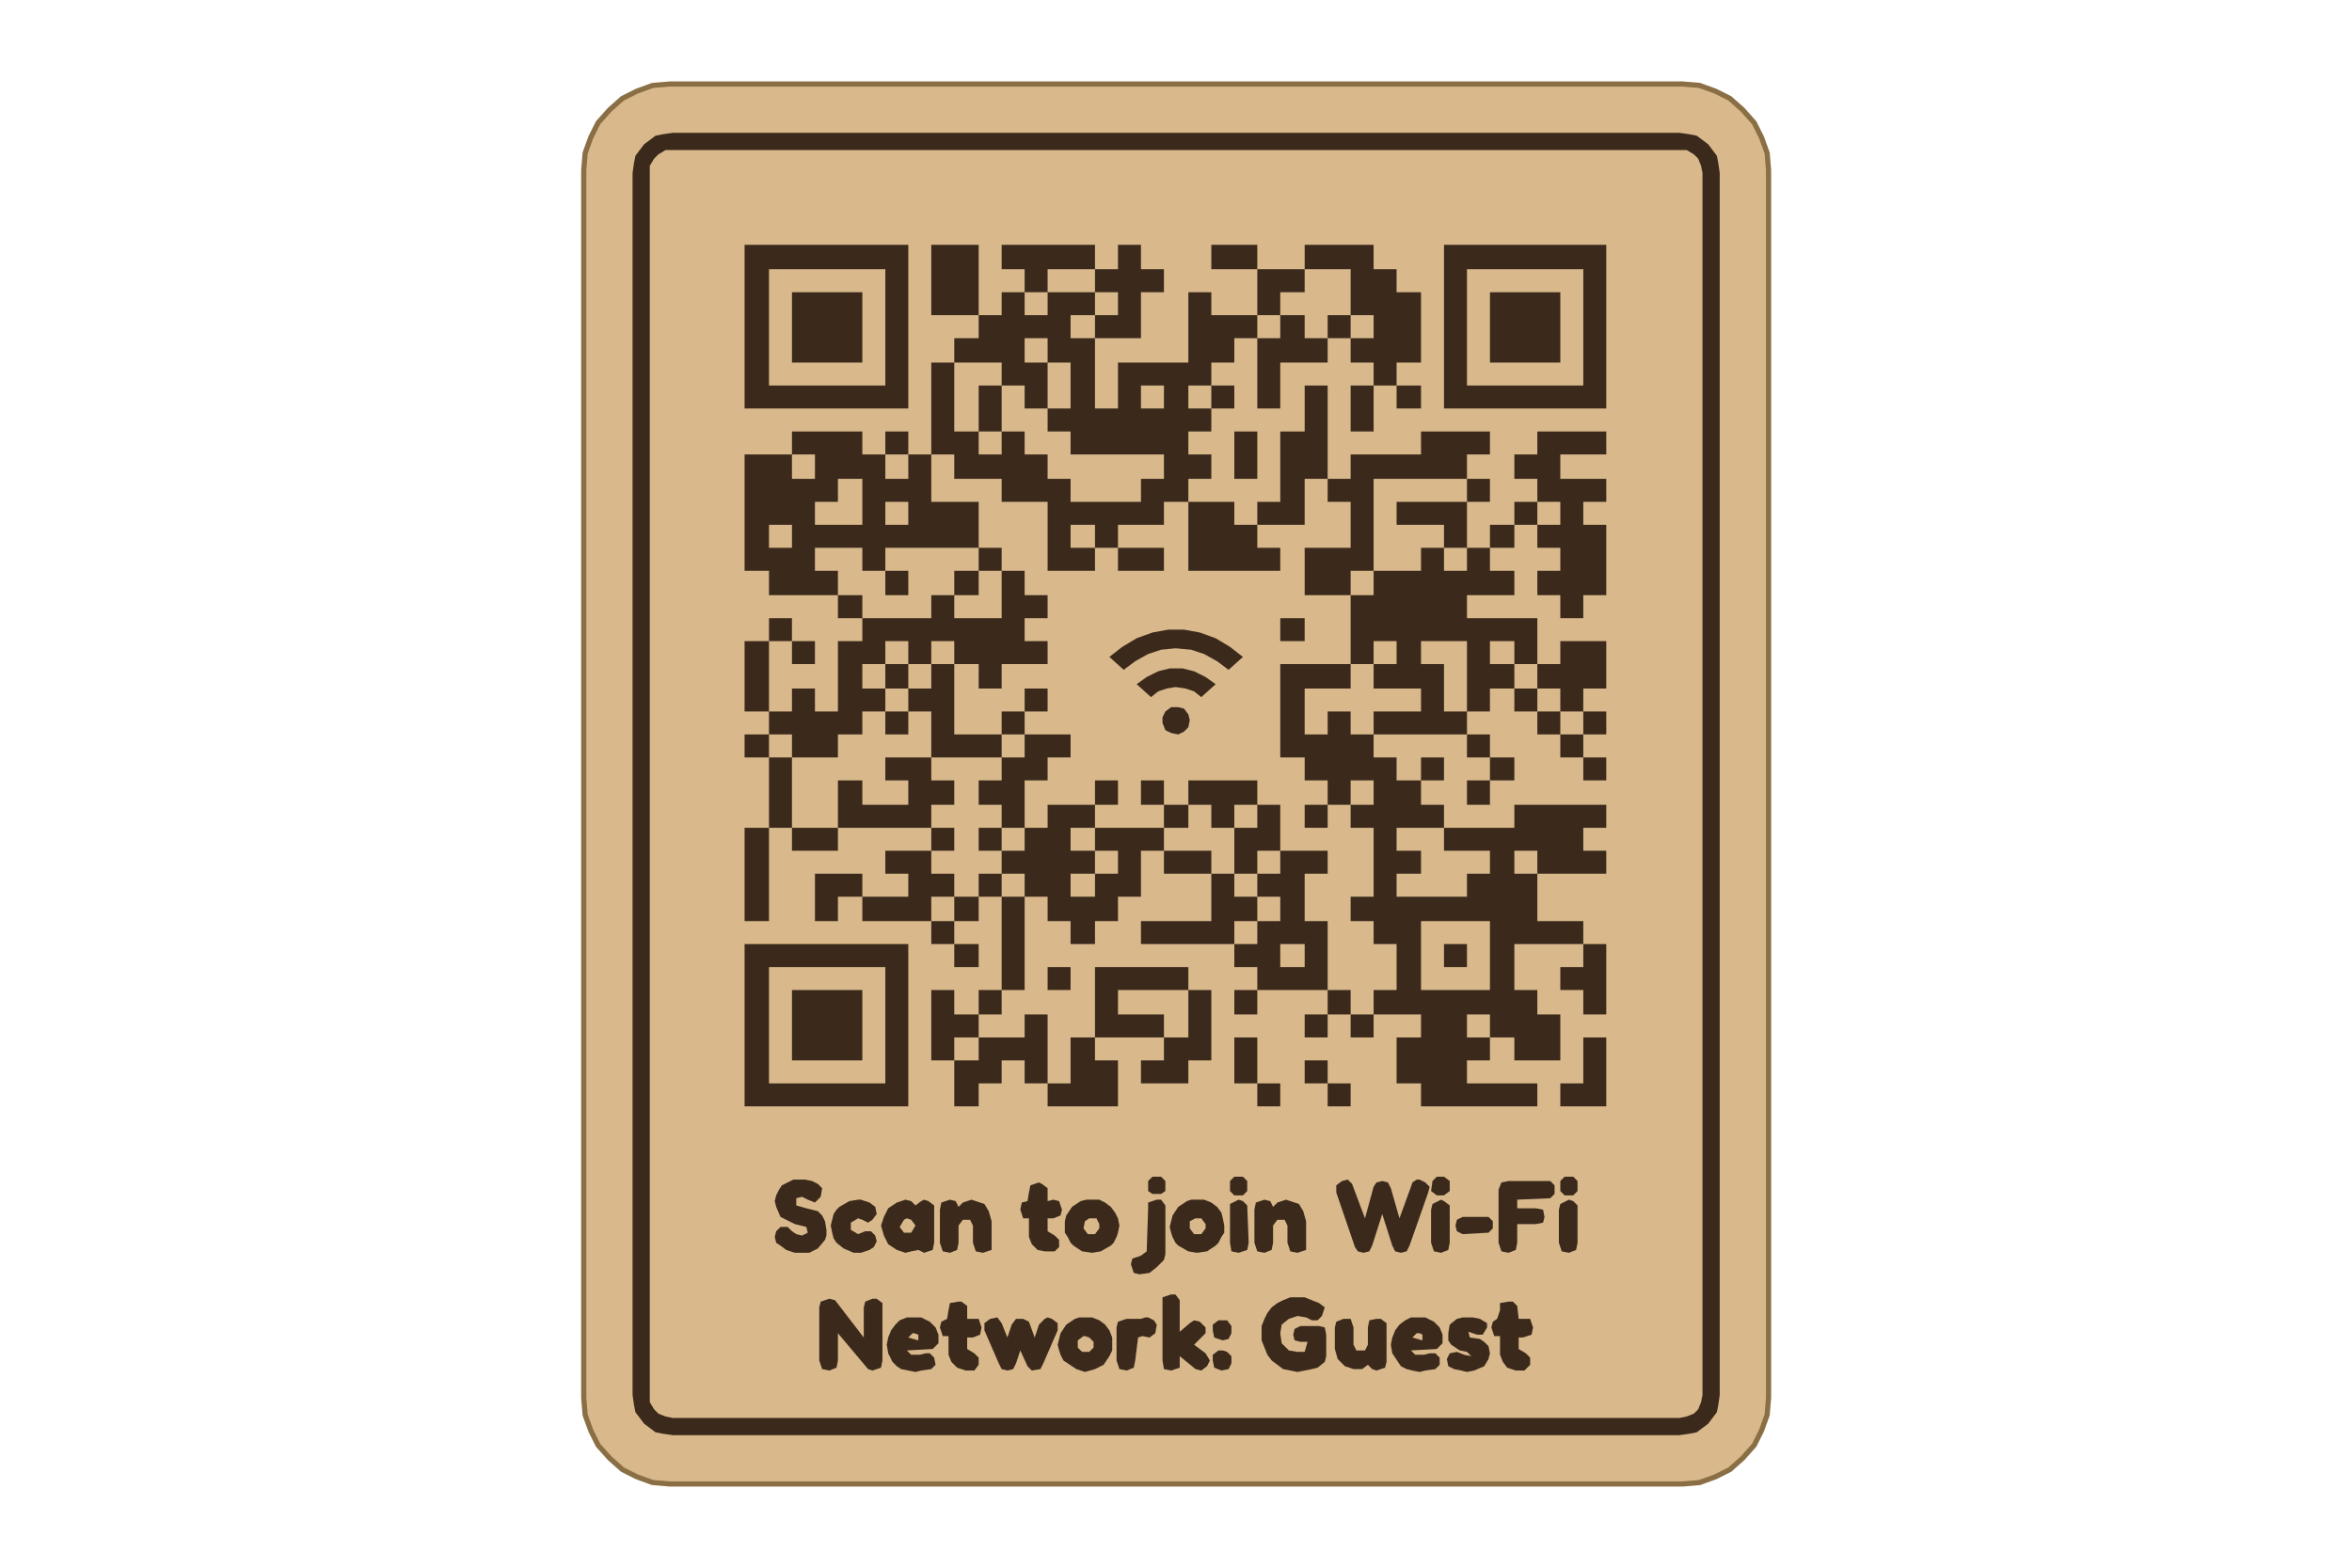
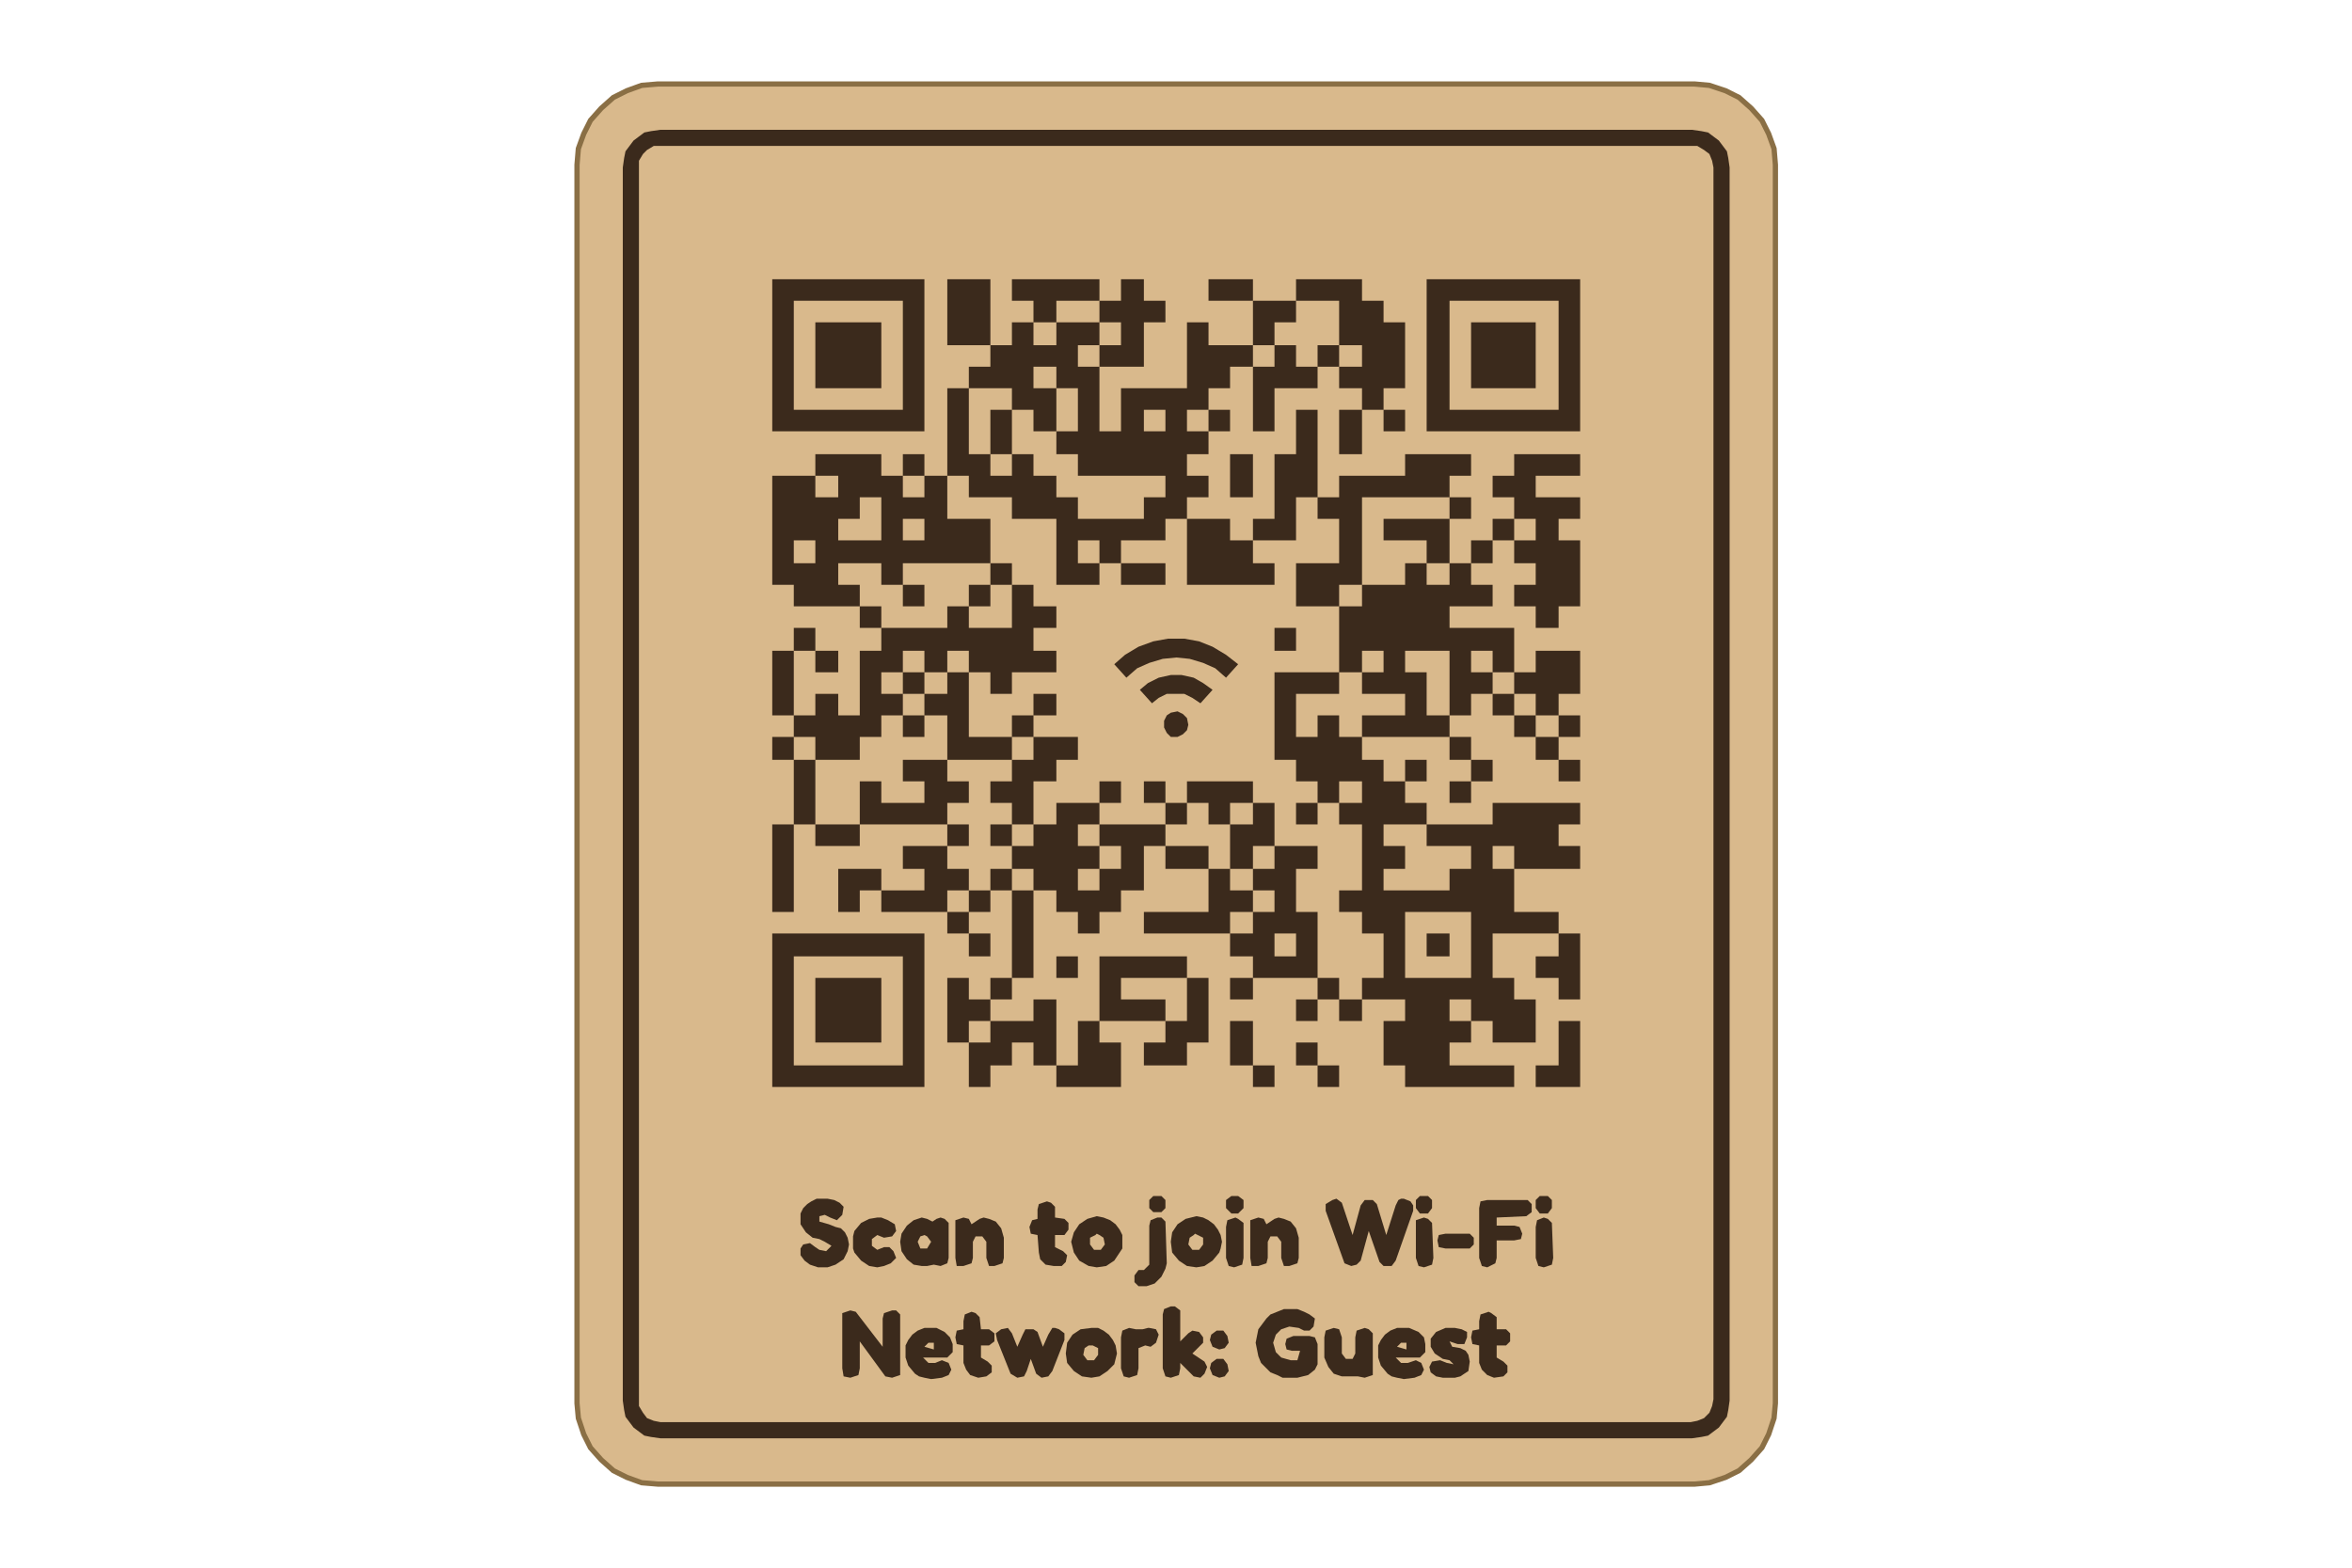
- <svg xmlns="http://www.w3.org/2000/svg" width="300" height="200" viewBox="-5.85 -5.85 94.18 109.18">
-   <path fill="#D9B98C" fill-rule="evenodd" stroke="#8A6F45" stroke-width=".36" d="m0 6 .1-1.2.4-1.1.5-1 .8-.9.9-.8 1-.5L4.8.1 6 0h70.5l1.2.1 1.1.4 1 .5.9.8.8.9.5 1 .4 1.1.1 1.2v85.5l-.1 1.2-.4 1.1-.5 1-.8.9-.9.8-1 .5-1.1.4-1.2.1H6l-1.2-.1-1.1-.4-1-.5-.9-.8-.8-.9-.5-1-.4-1.1-.1-1.2Z" />
-   <path fill="#3B2A1C" fill-rule="evenodd" d="M69.6 68v-1.6h1.6v4.8H68v-1.6h1.6Zm-16.2 3.2h-1.6v-1.6h1.6Zm-4.9 0h-1.6v-1.6h1.6ZM33.9 68v-1.6h1.7V68h1.6v3.2h-4.9v-1.6h1.6Zm-6.4 0v-1.6h3.2v-1.6h1.6v4.8h-1.6V68h-1.6v1.6h-1.6v1.6h-1.7V68Zm24.3 1.6h-1.6V68h1.6Zm-4.9-3.2v3.2h-1.6v-3.2Zm-6.5 0h1.7v-3.3h1.6V68h-1.6v1.6h-3.3V68h1.6Zm-16.2-3.3h1.6v1.7h1.7v1.6h-1.7V68h-1.6v-3.2ZM55 66.4h-1.6v-1.6H55Zm-3.2 0h-1.6v-1.6h1.6Zm-16.2-4.9h6.5v1.6h-4.9v1.7h3.2v1.6h-4.8v-3.3Zm32.4 0h1.6v-1.6h1.6v4.9h-1.6v-1.7H68Zm-14.6 3.3h-1.6v-1.7h1.6Zm-6.5 0h-1.6v-1.7h1.6Zm-17.8 0h-1.6v-1.7h1.6Zm4.8-1.7h-1.6v-1.6h1.6Zm-4.8-4.8v-1.7h1.6v6.5h-1.6v-3.2Zm32.4 3.2h-1.6v-1.6h1.6Zm-14.6-3.2h1.6v-1.7h-1.6V55h1.6v-1.6h3.3V55h-1.6v3.3h1.6v4.8h-4.9v-1.6h3.3v-1.6h-1.7v1.6h-3.2v-1.6h1.6Zm-19.4 3.2h-1.7v-1.6h1.7Zm16.2-4.9V55h1.6v1.6h1.6v1.7h-1.6v1.6h-6.5v-1.6h4.9Zm-11.4 0h3.3V55h1.6v-1.6h-1.6v-1.6h4.8v1.6h-1.6v3.2h-1.6v1.7h-1.6v1.6h-1.7v-1.6h-1.6Zm-6.5 3.3h-1.6v-1.6h1.6Zm1.7-1.6h-1.7v-1.7h1.7ZM22.6 55H21v-1.6h3.2V55h1.6v1.6h-1.6v1.7h-4.8v-1.7h3.2Zm-3.2 0v1.6h-1.7v1.7h-1.6V55Zm-8.2-1.6v-1.6h1.7v6.5h-1.7V55Zm17.9 0h1.6v-1.6h1.6v-1.6h3.3v1.6h-1.7v1.6h1.7V55h-1.7v1.6h-3.2V55h-1.6Zm0 3.2h-1.6V55h1.6Zm17.8-4.8v-1.6h1.6v3.2h-1.6V55h-1.6v-3.2ZM43.7 55h-3.3v-1.6h3.3Zm-14.6-1.6h-1.6v-1.6h1.6Zm-3.3 0h-1.6v-1.6h1.6Zm-8.1 0h-3.2v-1.6h3.2Zm34.1-1.6h-1.6v-1.6h1.6Zm-9.7-3.3h4.8v1.7h-1.6v1.6h-1.6v-1.6h-1.6Zm0 3.3h-1.7v-1.6h1.7Zm-14.6-3.3h1.6v-1.6h1.6v-1.6h3.2v1.6h-1.6v1.6h-1.6v3.3h-1.6v-1.6h-1.6Zm-4.9 0H21v-1.6h3.2v1.6h1.6v1.7h-1.6v1.6h-6.5v-1.6h4.9Zm-9.7-1.6h1.6v4.9h-1.6v-3.3Zm50.2 3.3h-1.6v-1.7h1.6Zm-22.7 0h-1.6v-1.7h1.6Zm-3.2 0h-1.6v-1.7h1.6Zm-17.8 0h-1.7v-1.7h1.7Zm51.8-1.7h-1.6v-1.6h1.6Zm-6.4 0h-1.7v-1.6h1.7Zm-4.9 0h-1.6v-1.6h1.6Zm9.7-1.6H68v-1.6h1.6Zm-6.5 0h-1.6v-1.6h1.6Zm-40.5-3.2v-1.6h1.6v-1.7h1.6v4.9h3.3v1.6h-4.9v-3.2Zm-9.7 0h4.8v-4.9h1.7v-1.6h9.7v-3.3h1.6v1.7h1.6v1.6h-1.6v1.6h1.6v1.6h-3.2v1.7h-1.6v-1.7h-1.7v-1.6h-1.6v1.6h-1.6v-1.6H21v1.6h-1.6v1.7H21v1.6h-1.6v1.6h-1.7v1.6h-3.2v-1.6h-1.6Zm0 3.2h-1.7v-1.6h1.7Zm58.3-1.6h-1.6v-1.6h1.6Zm-3.2 0h-1.6v-1.6H68Zm-19.5-4.9h4.9v1.7h-3.2v3.2h-1.7v-3.2Zm-17.8 4.9h-1.6v-1.6h1.6Zm-8.1 0H21v-1.6h1.6Zm43.8-4.9H68v-1.6h3.2v3.3h-1.6v1.6H68v-1.6h-1.6Zm0 3.3h-1.6v-1.6h1.6Zm-34.1 0h-1.6v-1.6h1.6Zm-16.2 0h-1.6v-1.6h1.6Zm-4.9-4.9h1.7v4.9h-1.7v-3.3Zm11.4 3.3H21v-1.7h1.6Zm-6.5-1.7h-1.6v-1.6h1.6Zm34.1-1.6h-1.7v-1.6h1.7Zm-35.7 0h-1.6v-1.6h1.6Zm51.9-4.9H68v-1.6h-1.6v-1.6H68v-1.6h-1.6v-1.6h-1.6v-1.7h1.6v-1.6h4.8v1.6H68v1.7h3.2v1.6h-1.6v1.6h1.6v4.9h-1.6v1.6H68v-1.6h-1.6Zm-40.6 3.3h-1.6v-1.6h1.6Zm-6.4 0h-1.7v-1.6h1.7Zm34-4.9v-3.2h-1.6v-1.6h1.6v-1.7h4.9v-1.6h4.8v1.6h-1.6v1.7H55v6.4h-1.6v1.7h-3.2v-3.3Zm-25.9 3.3h-1.7v-1.7h1.7Zm-4.9 0H21v-1.7h1.6Zm37.3-1.7h-1.6v-1.6h1.6Zm-17.8-4.8h3.2v1.6h1.6v1.6h1.6v1.6h-6.4v-3.2Zm-1.7 4.8h-3.2v-1.6h3.2Zm-11.3 0h-1.6v-1.6h1.6Zm35.7-1.6h-1.7v-1.6h1.7Zm-8.2-3.2h4.9v3.2h-1.6v-1.6h-3.3Zm-45.4-1.6h4.9v-1.7h-1.6v-1.6h4.9v1.6H21v1.7h-3.3v1.6h-1.6v1.6h-3.2v1.6h-1.7v-3.2Zm55.2 3.2h-1.6v-1.6h1.6Zm-17.9-3.2v-3.3h1.7V21h1.6v6.5h-1.6v3.2h-3.3v-1.6h1.6Zm-25.9 0v-1.7h1.6v3.3h3.3v3.2H21v1.6h-1.6v-1.6h-3.3v1.6h1.6v1.7h-4.8v-1.7h-1.7v-1.6h3.3v-1.6h8.1v-1.6H21v1.6h-1.6v-3.2Zm40.5 1.6h-1.6v-1.6h1.6Zm-37.3-3.3h3.3v-1.6h1.6v1.6h1.6v1.7h1.6v1.6h-4.8v-1.6h-3.3Zm21.1-1.6v3.3h-1.6v-3.3Zm-32.4 3.3h-3.3v-1.7h3.3Zm9.7-6.5v-1.6h1.6v4.8h1.7v1.6h-3.3v-3.2Zm-1.6 4.8H21v-1.6h1.6ZM55 21v3.2h-1.6V21Zm-25.9 0v3.2h-1.6V21Zm29.2 1.6h-1.7V21h1.7Zm-11.4-4.9h1.6v-1.6h1.7v1.6h1.6v1.7h-3.3v3.2h-1.6v-3.2Zm-1.6 4.9h-1.6V21h1.6Zm8.1-4.9H55v-1.6h-1.6v-3.2h-3.2v-1.7H55v1.7h1.6v1.6h1.7v4.9h-1.7V21H55v-1.6h-1.6Zm0 0h-1.6v-1.6h1.6Zm-16.2-3.2h-1.6v-1.6h1.6v-1.7h1.6v1.7h1.6v1.6h-1.6v3.2h-3.2v-1.6h1.6Zm13-1.6v1.6h-1.7v1.6h-1.6v-3.2Zm-19.5 3.2h-1.6v-1.6h1.6Zm-6.5-4.9h3.3v4.9h-3.3v-3.2Zm4.9 0h6.5v1.7h-3.3v1.6h-1.6v-1.6h-1.6Zm17.8 1.7h-3.2v-1.7h3.2ZM11.2 68v-8.1h11.4v11.3H11.2v-1.6Zm9.8 1.6v-8.1h-8.1v8.1h-1.7Zm-6.5-6.5h4.9V68h-4.9v-3.2Zm37.3-12.9v-1.7h-1.6v-1.6h-1.7v-1.6h3.3v-1.6h1.6v1.6H55v1.6h1.6v1.6h1.7v1.7h1.6v1.6h-3.3v1.6h1.7V55h-1.7v1.6H55v-4.8h-1.6v-1.6Zm3.2 0v-1.7h-1.6v1.7ZM35.6 33.9h-3.3v-4.8h6.5v-1.6h1.6v-1.7h-6.5v-1.6h-1.6v-1.6h8.1V21h-1.6v1.6h-1.6v-3.2h4.9v-4.9h1.6v1.6h3.2v1.6h-1.6v1.7h-1.6V21h-1.6v1.6h1.6v1.6h-1.6v1.6h1.6v1.7h-1.6v1.6h-1.7v1.6h-3.2v1.6h-1.6Zm0-3.2h-1.7v1.6h1.7ZM32.3 21v1.6h-1.6V21h-1.6v-1.6h-3.3v-1.7h1.7v-1.6h4.8v-1.6h3.3v1.6h-1.7v1.6h1.7v4.9h-1.7v-3.2h-1.6Zm0-3.3h-1.6v1.7h1.6Zm27.6 1.7v-8.2h11.3v11.4H59.9V21Zm9.7 1.6v-8.1h-8.1V21h-1.6Zm-6.5-6.5H68v4.9h-4.9v-3.3Zm-51.9 4.9v-8.2h11.4v11.4H11.2V21ZM21 21v-8.1h-8.1V21h-1.7Zm-6.5-6.5h4.9v4.9h-4.9v-3.3Zm51.9 42.1v1.7h3.2v1.6h-4.8v3.2h1.6v1.7H68V68h-3.2v-1.6h-1.7V68h-1.6v1.6h4.9v1.6h-8.1v-1.6h-1.7v-3.2h1.7v-1.6H55v-1.7h8.1v-4.8h-4.8v4.8h-1.7v-3.2H55v-1.6h-1.6v-1.7h8.1V55h1.6v-1.6h-3.2v-1.6h4.9v-1.6h6.4v1.6h-1.6v1.6h1.6V55h-4.8Zm-3.3 8.2h-1.6v1.6h1.6Zm3.3-11.4h-1.6V55h1.6Zm-1.6-11.3h-1.7v1.6h-1.6v1.6H55v-1.6h3.3v-1.6H55v-1.7h-1.6v-4.8H55v-1.7h6.5v-1.6h1.6v1.6h1.7v1.7h-3.3v1.6h4.9v3.2h-1.6Zm-8.2-1.7v-1.6H55v1.6Zm4.9 1.7v-3.3h-3.2v1.6h1.6v3.3h1.6Zm3.3-3.3h-1.7v1.6h1.7Zm-22.6 5.5-.1.5-.3.3-.4.2-.5-.1-.4-.2-.2-.5v-.4l.2-.4.4-.3h.5l.4.1.3.4Zm-3.7-2.5.7-.5.8-.4.8-.2h.9l.8.2.8.4.7.5-1 .9-.5-.4-.6-.2-.7-.1-.6.1-.6.2-.5.4Zm-1.9-1.9.9-.7 1-.6 1.1-.4 1.1-.2h1.1l1.1.2 1.1.4 1 .6.9.7-1 .9-.8-.6-.9-.5-.9-.3-1.1-.1-1 .1-.9.3-.9.5-.8.6Zm3.6 37.8.3.4v3.4l-.1.4-.5.5-.5.4-.7.1-.4-.1-.2-.6.1-.4.6-.2.4-.3.1-3v-.4l.6-.2Zm-24.8-1.4.5.1.4.2.3.3-.1.6-.4.4-.5-.2-.4-.2-.4.1v.5l.7.2.4.1.4.1.3.3.2.4.1.6v.4l-.1.3-.5.6-.6.3h-1l-.6-.2-.4-.3-.3-.2-.1-.4.1-.4.3-.3h.5l.3.3.3.2.4.1.4-.2-.1-.4-.8-.2-.4-.2-.6-.3-.3-.7-.1-.4.1-.4.2-.4.2-.3.4-.2.4-.2h.4Zm27.8 1.4.5.2.4.3.3.4.1.4.1.5v.5l-.2.3-.2.4-.2.2-.6.4-.7.1-.6-.1-.7-.4-.2-.2-.2-.4-.1-.3-.1-.4.1-.4.1-.4.2-.3.2-.3.3-.2.3-.2.3-.1h.4Zm-.6 1.3-.4.2v.5l.3.4h.5l.3-.4v-.3L43 79h-.3Zm-6.7-1.3.4.2.4.3.3.4.2.4.1.5-.1.5-.1.3-.2.4-.2.2-.7.4-.6.1-.7-.1-.6-.4-.2-.2-.2-.4-.2-.3v-.8l.1-.4.2-.3.2-.3.3-.2.3-.2.4-.1h.4Zm-.7 1.3-.3.2-.1.5.3.4h.5l.3-.4v-.3l-.2-.4h-.3Zm-15.9-1.3.6.2.4.3.1.5-.3.4-.3.2-.4-.2-.3-.1-.5.3v.5l.5.3.5-.2h.4l.3.3.1.4-.2.4-.3.2-.6.2h-.5l-.7-.3-.5-.4-.2-.3-.1-.4-.1-.5.1-.4.1-.4.2-.3.2-.2.7-.4.6-.1Zm49.6.1.3.3v2.6l-.1.5-.5.2-.5-.1-.2-.6v-2.3l.1-.4.6-.3Zm-1.6-1.4.3.3v.6l-.3.3-2.3.1v.6h1.3l.5.1.1.5-.1.4-.5.1H65v1.3l-.1.5-.5.2-.5-.1-.2-.6V77l.2-.5.5-.1H67Zm-7.4 1.4.4.3v2.6l-.1.5-.5.2-.5-.1-.2-.6v-2.3l.1-.4.6-.3Zm-14 0 .3.3.1 2.6-.1.5-.6.2-.5-.1-.1-.6V78l.6-.3Zm-14-1.2.4.3v.9l.4-.1.4.1.2.6-.1.4-.5.2h-.4v.9l.5.3.3.3v.5l-.3.3h-.7l-.5-.1-.4-.4-.2-.5V79h-.4l-.2-.6.1-.5.4-.1.1-.6.1-.5.6-.2Zm26.3-.3.4.2.3.3-.1.4-1.3 3.7-.2.4-.4.1-.4-.1-.2-.4-.7-2.2-.7 2.2-.2.4-.4.1-.4-.1-.2-.3-1.3-3.8v-.5l.4-.3.4-.1.3.3.9 2.4.6-2.2.2-.3.4-.1.4.1.2.4.6 2.1.8-2.2.1-.3.3-.2Zm-9 1.5.6.2.3.5.2.7v2l-.6.2-.5-.1-.2-.6v-1.2l-.2-.4h-.5l-.3.4v1.2l-.1.5-.5.2-.5-.1-.2-.6v-2.3l.1-.5.6-.2.4.1.2.4.3-.3.6-.2Zm-21.9 0 .6.2.3.5.2.7v2l-.6.2-.5-.1-.2-.6v-1.2l-.2-.4h-.5l-.3.4v1.2l-.1.5-.5.2-.5-.1-.2-.6v-2.3l.1-.5.6-.2.4.1.2.4.3-.3.6-.2Zm-3.3 0 .4.3v2.6l-.1.5-.6.2-.4-.2-.5.1-.4.1-.6-.2-.6-.4-.3-.6-.2-.7.2-.6.3-.6.6-.4.6-.2.4.1.3.3.4-.3.2-.1Zm-1.7 1.3-.3.5.3.4h.5l.3-.5-.3-.4-.3-.1Zm40.7-.2.3.3v.5l-.3.3-1.8.1-.4-.2-.1-.4.1-.4.4-.2h1.6Zm5.9-2.8.3.3v.7l-.3.3h-.6l-.3-.3v-.7l.3-.3h.3Zm-9 0 .4.3v.7l-.4.3h-.5l-.4-.3.1-.7.3-.3h.3Zm-14 0 .3.3v.7l-.3.3h-.6l-.3-.3v-.7l.3-.3h.3Zm-5.7 0 .3.3v.7l-.3.2h-.6l-.3-.2v-.7l.3-.3h.3Zm18.4 9.8.6.3.4.4.2.5v.6l-.4.4-1.8.1.3.3h.6l.4-.1h.4l.3.3v.5l-.3.3-.7.1-.4.1-.5-.1-.4-.1-.4-.2-.2-.3-.4-.6-.1-.6.1-.5.2-.5.3-.4.4-.3.4-.2h.6ZM58 87l-.3.3.7.2v-.4l-.2-.1Zm-34.5-1.1.6.3.4.4.2.5v.6l-.4.4-1.8.1.3.3h.6l.4-.1h.3l.3.3.1.5-.3.3-.7.1-.4.1-.5-.1-.5-.1-.3-.2-.3-.3-.3-.6-.1-.6.1-.5.2-.5.3-.4.3-.3.5-.2h.6Zm-.6 1.1-.3.3.7.2v-.4L23 87Zm27.3-2.5.5.2.5.2.4.3-.2.6-.3.3h-.4l-.4-.2-.6-.1-.6.2-.5.4-.1.6.1.7.5.5.6.1h.5l.2-.7h-.5l-.4-.1-.1-.4.1-.4.4-.2h1.3l.4.1.1.5v1.5l-.1.4-.5.4-.4.1-.5.1-.5.1-.5-.1-.5-.1-.4-.3-.4-.3-.3-.4-.2-.5-.2-.5v-1l.2-.5.2-.4.3-.4.4-.3.4-.2.5-.2h.5Zm11.7 1.4.5.1.5.3v.3l-.3.5h-.4l-.6-.2.1.4.7.1.3.2.3.3.1.5-.1.4-.3.5-.7.3-.5.1-.4-.1-.5-.1-.4-.2-.1-.5.2-.4.5-.1.5.2.5.1-.3-.3-.5-.1-.6-.4-.2-.3V87l.1-.6.5-.4.4-.1h.5Zm-26.5 0 .5.2.4.3.3.4.2.5v.9l-.2.4-.2.3-.2.3-.6.3-.7.2-.6-.2-.6-.4-.3-.2-.2-.4-.1-.3-.1-.4.1-.4.1-.4.2-.3.2-.3.3-.2.3-.2.3-.1h.4Zm-.6 1.3-.4.3v.5l.3.3h.5l.3-.3v-.4l-.3-.3-.3-.1Zm6.4-2.9.3.4v2.2l.7-.6.3-.2.4.1.4.4v.4l-.8.8.8.6.3.5-.2.4-.4.3-.4-.1-1.1-.9v.8l-.6.2-.5-.1-.1-.6v-4.4l.6-.2ZM32.6 86l.4.3v.5l-1 2.3-.2.4-.6.1-.3-.3-.5-1.1-.3.9-.2.4-.4.1-.4-.1-.2-.4-1-2.3v-.5l.4-.3.5-.1.3.4.4 1 .3-.9.3-.4h.5l.4.2.4 1.1.3-.9.4-.4.2-.1Zm12.2 2.3.3.3v.5l-.2.4-.5.1-.5-.2-.1-.5v-.4l.4-.3h.3Zm19.9-3.5.3.3.1.9h.8l.2.6-.1.5-.6.2h-.3v.8l.5.3.3.3v.5l-.4.4h-.6l-.6-.2-.3-.4-.2-.5v-1.3h-.4l-.2-.6.1-.4.3-.2.2-.6v-.5l.6-.1Zm-25.4 1.1.4.2.2.3-.1.6-.4.3-.5-.1-.3.1-.2 1.6-.1.5-.5.2-.5-.1-.2-.6v-2.3l.1-.4.6-.2h1l.3-.1Zm-13-1.1.4.3v.9h.8l.2.6-.1.5-.5.2h-.4v.8l.5.3.3.3v.5l-.3.4h-.6l-.6-.2-.4-.4-.2-.5v-1.3H25l-.2-.6.1-.4.4-.2.1-.6.1-.5.6-.1Zm-5.9-.2.4.3v4l-.1.5-.6.2-.3-.1-2.1-2.5v1.9l-.1.5-.5.2-.5-.1-.2-.6v-3.7l.1-.4.6-.2.4.1 2 2.6v-2.1l.1-.4.5-.2ZM55.5 86l.4.3V89l-.1.4-.6.2-.3-.1-.3-.3-.4.3h-.6l-.6-.2-.5-.5-.2-.7v-1.5l.1-.4.5-.2h.5l.2.6v1.2l.2.4h.6l.2-.4v-1.2l.1-.5.5-.1Zm-10.7.1.3.4v.5l-.2.4-.4.1-.6-.2-.1-.5v-.4l.4-.3h.3ZM77 3.5l.5.1.4.3.4.3.3.4.3.4.1.5.1.7v85.1l-.1.7-.1.5-.3.4-.3.4-.4.3-.4.3-.5.1-.7.1H6.2l-.7-.1-.5-.1-.4-.3-.4-.3-.3-.4-.3-.4-.1-.5-.1-.7V6.2l.1-.7.1-.5.3-.4.3-.4.4-.3.4-.3.5-.1.7-.1h70.1ZM6.2 4.6h-.5l-.5.3-.3.3-.3.5v86.1l.3.5.3.3.5.2.5.1h70.1l.5-.1.5-.2.3-.3.2-.5.1-.5V6.2l-.1-.5-.2-.5-.3-.3-.5-.3h-.5Z" />
+ <svg xmlns="http://www.w3.org/2000/svg" width="300" height="200" viewBox="-6.24 -6.24 101.45 116.45">
+   <path fill="#D9B98C" fill-rule="evenodd" stroke="#8A6F45" stroke-width=".39" d="m0 6 .1-1.2.4-1.1.5-1 .8-.9.9-.8 1-.5L4.8.1 6 0h77l1.1.1 1.2.4 1 .5.9.8.8.9.5 1 .4 1.1L89 6v92l-.1 1.1-.4 1.2-.5 1-.8.9-.9.8-1 .5-1.2.4-1.1.1H6l-1.2-.1-1.1-.4-1-.5-.9-.8-.8-.9-.5-1-.4-1.2L0 98Z" />
+   <path fill="#3B2A1C" fill-rule="evenodd" d="M72.9 71.2v-1.6h1.6v4.9h-3.3v-1.6h1.7Zm-16.3 3.3H55v-1.6h1.6Zm-4.8 0h-1.6v-1.6h1.6Zm-14.6-3.3v-1.6h1.6v1.6h1.6v3.3h-4.8v-1.6h1.6Zm-6.5 0v-1.6h3.2V68h1.7v4.9h-1.7v-1.7h-1.6v1.7h-1.6v1.6h-1.6v-3.3ZM55 72.9h-1.6v-1.7H55Zm-4.8-3.3v3.3h-1.7v-3.3Zm-6.5 0h1.6v-3.2h1.6v4.8h-1.6v1.7h-3.2v-1.7h1.6Zm-16.2-3.2h1.6V68h1.6v1.6h-1.6v1.6h-1.6V68Zm30.8 3.2h-1.7V68h1.7Zm-3.3 0h-1.6V68H55Zm-16.2-4.8h6.5v1.6h-4.9V68h3.3v1.6h-4.9v-3.2Zm32.4 0h1.7v-1.7h1.6V68h-1.6v-1.6h-1.7ZM56.6 68H55v-1.6h1.6Zm-6.4 0h-1.7v-1.6h1.7Zm-17.9 0h-1.6v-1.6h1.6Zm4.9-1.6h-1.6v-1.6h1.6Zm-4.9-4.9v-1.6h1.6v6.5h-1.6v-3.3Zm32.5 3.3h-1.7v-1.7h1.7Zm-14.6-3.3h1.6v-1.6h-1.6v-1.6h1.6v-1.7H55v1.7h-1.6v3.2H55v4.9h-4.8v-1.6h3.2v-1.7h-1.6v1.7h-3.3v-1.7h1.7Zm-19.5 3.3h-1.6v-1.7h1.6Zm16.2-4.9v-1.6h1.6v1.6h1.7v1.6h-1.7v1.6h-6.4v-1.6h4.8Zm-11.3 0h3.2v-1.6h1.6v-1.7h-1.6V55h4.9v1.6h-1.6v3.3h-1.7v1.6h-1.6v1.6h-1.6v-1.6h-1.6Zm-6.5 3.2h-1.6v-1.6h1.6Zm1.6-1.6h-1.6v-1.6h1.6Zm-4.9-3.2h-1.6v-1.7h3.3v1.7h1.6v1.6h-1.6v1.6h-4.9v-1.6h3.2Zm-3.2 0v1.6H21v1.6h-1.6v-3.2Zm-8.1-1.7V55h1.6v6.5h-1.6v-3.2Zm17.8 0h1.6V55h1.7v-1.6h3.2V55h-1.6v1.6h1.6v1.7h-1.6v1.6h-3.3v-1.6h-1.6Zm0 3.3h-1.6v-1.6h1.6ZM50.2 55v-1.6h1.6v3.2h-1.6v1.7h-1.7V55Zm-3.3 3.3h-3.2v-1.7h3.2Zm-14.6-1.7h-1.6V55h1.6Zm-3.2 0h-1.6V55h1.6Zm-8.1 0h-3.3V55H21ZM55 55h-1.6v-1.6H55Zm-9.7-3.2h4.9v1.6h-1.7V55h-1.6v-1.6h-1.6Zm0 3.2h-1.6v-1.6h1.6Zm-14.6-3.2h1.6v-1.6h1.6v-1.7h3.3v1.7h-1.6v1.6h-1.7V55h-1.6v-1.6h-1.6Zm-4.9 0h-1.6v-1.6h3.3v1.6h1.6v1.6h-1.6V55H21v-1.6h4.8Zm-9.7-1.6h1.6V55h-1.6v-3.2Zm50.3 3.2h-1.6v-1.6h1.6Zm-22.7 0h-1.6v-1.6h1.6Zm-3.3 0h-1.6v-1.6h1.6Zm-17.8 0H21v-1.6h1.6Zm51.9-1.6h-1.6v-1.6h1.6Zm-6.5 0h-1.6v-1.6H68Zm-4.9 0h-1.6v-1.6h1.6Zm9.8-1.6h-1.7v-1.7h1.7Zm-6.5 0h-1.6v-1.7h1.6Zm-40.6-3.3v-1.6h1.7v-1.6h1.6v4.8h3.2v1.7h-4.8v-3.3Zm-9.7 0H21v-4.8h1.6v-1.7h9.7v-3.2h1.6v1.6h1.7v1.6h-1.7v1.7h1.7v1.6h-3.3v1.6h-1.6v-1.6h-1.6v-1.6h-1.6v1.6h-1.7v-1.6h-1.6v1.6h-1.6v1.6h1.6v1.6h-1.6v1.6H21v1.7h-3.3v-1.7h-1.6Zm0 3.3h-1.6v-1.7h1.6Zm58.4-1.7h-1.6v-1.6h1.6Zm-3.3 0h-1.6v-1.6h1.6Zm-19.4-4.8h4.8v1.6h-3.2v3.2h-1.6v-3.2Zm-17.9 4.8h-1.6v-1.6h1.6Zm-8.1 0h-1.6v-1.6h1.6Zm43.8-4.8h1.6v-1.6h3.3v3.2h-1.6v1.6h-1.7v-1.6h-1.6Zm0 3.2H68v-1.6h1.6Zm-34 0h-1.7v-1.6h1.7Zm-16.2 0h-1.7v-1.6h1.7Zm-4.9-4.8h1.6v4.8h-1.6v-3.2Zm11.3 3.2h-1.6v-1.6h1.6Zm-6.4-1.6h-1.7v-1.6h1.7Zm34-1.6h-1.6v-1.7h1.6Zm-35.7 0h-1.6v-1.7h1.6Zm51.9-4.9h1.6v-1.6h-1.6v-1.7h1.6v-1.6h-1.6v-1.6H68v-1.6h1.6v-1.6h4.9v1.6h-3.3v1.6h3.3v1.6h-1.6v1.6h1.6v4.9h-1.6v1.6h-1.7v-1.6h-1.6Zm-40.5 3.2h-1.6v-1.6h1.6Zm-6.5 0H21v-1.6h1.6Zm34-4.8v-3.3H55v-1.6h1.6v-1.6h4.9v-1.6h4.9v1.6h-1.6v1.6h-6.5v6.5h-1.7v1.6h-3.2v-3.2Zm-25.9 3.2h-1.6v-1.6h1.6Zm-4.9 0h-1.6v-1.6h1.6Zm37.3-1.6h-1.6v-1.6h1.6Zm-17.8-4.9h3.2v1.6h1.7v1.7h1.6v1.6h-6.5v-3.3Zm-1.6 4.9h-3.3v-1.6h3.3Zm-11.4 0h-1.6v-1.6h1.6ZM68 35.6h-1.6v-1.7H68Zm-8.1-3.3h4.9v3.3h-1.7v-1.7h-3.2Zm-45.4-1.6h4.9v-1.6h-1.7v-1.6h4.9v1.6h1.6v1.6H21v1.6h-1.6v1.6h-3.3v1.7h-1.6v-3.3Zm55.1 3.2H68v-1.6h1.6Zm-17.8-3.2v-3.2h1.6v-3.3H55v6.5h-1.6v3.2h-3.2v-1.6h1.6Zm-26 0v-1.6h1.7v3.2h3.2v3.3h-6.5v1.6h-1.6v-1.6h-3.2v1.6H21v1.6h-4.9v-1.6h-1.6v-1.6h3.2v-1.7h8.1v-1.6h-1.6v1.6h-1.6v-3.2Zm40.6 1.6h-1.6v-1.6h1.6Zm-37.3-3.2h3.2v-1.6h1.6v1.6h1.7v1.6h1.6v1.6h-4.9v-1.6h-3.2Zm21.1-1.6v3.2h-1.7v-3.2Zm-32.5 3.2h-3.2v-1.6h3.2Zm9.8-6.5v-1.6h1.6v4.9h1.6v1.6h-3.2v-3.3Zm-1.7 4.9h-1.6v-1.6h1.6Zm32.5-4.9v3.3h-1.7v-3.3Zm-26 0v3.3h-1.6v-3.3Zm29.2 1.6h-1.6v-1.6h1.6ZM50.2 21h1.6v-1.6h1.6V21H55v1.6h-3.2v3.2h-1.6v-3.2Zm-1.7 4.8h-1.6v-1.6h1.6Zm8.1-4.8h1.7v-1.6h-1.7v-3.3h-3.2v-1.6h4.9v1.6h1.6v1.6h1.6v4.9h-1.6v1.6h-1.6v-1.6h-1.7Zm0 0H55v-1.6h1.6Zm-16.2-3.3h-1.6v-1.6h1.6v-1.6h1.7v1.6h1.6v1.6h-1.6V21h-3.3v-1.6h1.6Zm13-1.6v1.6h-1.6v1.7h-1.6v-3.3Zm-19.5 3.3h-1.6v-1.7h1.6Zm-6.4-4.9h3.2v4.9h-3.2v-3.3Zm4.8 0h6.5v1.6h-3.2v1.6h-1.7v-1.6h-1.6Zm17.9 1.6h-3.3v-1.6h3.3ZM14.5 71.2v-8.1h11.3v11.4H14.5v-1.6Zm9.7 1.7v-8.1h-8.1v8.1h-1.6Zm-6.5-6.5h4.9v4.8h-4.9V68Zm37.3-13v-1.6h-1.6v-1.6h-1.6v-1.7H55v-1.6h1.6v1.6h1.7v1.7h1.6v1.6h1.6v1.6h1.6V55h-3.2v1.6h1.6v1.7h-1.6v1.6h-1.6V55h-1.7v-1.6Zm3.3 0v-1.6h-1.7v1.6ZM38.8 37.2h-3.2v-4.9h6.5v-1.6h1.6v-1.6h-6.5v-1.6h-1.6v-1.7h8.1v-1.6h-1.6v1.6h-1.7v-3.2h4.9v-4.9h1.6v1.7h3.3V21h-1.7v1.6h-1.6v1.6h-1.6v1.6h1.6v1.7h-1.6v1.6h1.6v1.6h-1.6v1.6h-1.6v1.6h-3.3v1.7h-1.6Zm0-3.3h-1.6v1.7h1.6Zm-3.2-9.7v1.6h-1.7v-1.6h-1.6v-1.6h-3.2V21h1.6v-1.6h4.9v-1.7h3.2v1.7h-1.6V21h1.6v4.8h-1.6v-3.2h-1.6Zm0-3.2h-1.7v1.6h1.7Zm27.5 1.6v-8.1h11.4v11.3H63.1v-1.6Zm9.8 1.6v-8.1h-8.1v8.1h-1.7Zm-6.5-6.5h4.8v4.9h-4.8v-3.2Zm-51.9 4.9v-8.1h11.3v11.3H14.5v-1.6Zm9.7 1.6v-8.1h-8.1v8.1h-1.6Zm-6.5-6.5h4.9v4.9h-4.9v-3.2Zm51.9 42.2v1.6h3.3v1.6H68v3.3h1.6V68h1.6v3.2H68v-1.6h-1.6v1.6h-1.6v1.7h4.8v1.6h-8.1v-1.6h-1.6v-3.3h1.6V68h-3.2v-1.6h8.1v-4.9h-4.9v4.9h-1.6v-3.3h-1.6v-1.6h-1.7v-1.6h8.2v-1.6h1.6v-1.7h-3.3V55H68v-1.6h6.5V55h-1.6v1.6h1.6v1.7h-4.9ZM66.4 68h-1.6v1.6h1.6Zm3.2-11.4H68v1.7h1.6ZM68 45.3h-1.6v1.6h-1.6v1.6h-6.5v-1.6h3.2v-1.6h-3.2v-1.6h-1.7v-4.9h1.7v-1.6h6.5v-1.6h1.6v1.6H68v1.6h-3.2v1.6h4.8v3.3H68Zm-8.1-1.6v-1.6h-1.6v1.6Zm4.9 1.6v-3.2h-3.3v1.6h1.6v3.2h1.7Zm3.2-3.2h-1.6v1.6H68Zm-22.6 5.5-.1.4-.3.3-.4.2h-.5l-.3-.3-.2-.4v-.5l.2-.4.3-.2.5-.1.4.2.3.3ZM41.8 45l.6-.5.8-.4.9-.2h.8l.9.2.7.4.7.5-.9 1-.6-.4-.6-.3h-1.3l-.6.3-.5.4Zm-1.9-1.9.8-.7 1-.6 1.1-.4 1.1-.2h1.2l1.1.2 1 .4 1 .6.9.7-.9 1-.8-.7-.9-.4-1-.3-1-.1-1 .1-1 .3-.9.4-.8.7Zm3.5 41.1.3.3.1 3.1-.1.4-.3.6-.5.5-.6.2h-.6l-.3-.3v-.5l.3-.4h.4l.4-.4v-2.9l.1-.4.5-.2Zm-24.8-1.4.5.1.4.2.3.3-.1.6-.4.4-.5-.2-.4-.2-.4.1v.4l.7.2.5.2.4.1.3.3.2.4.1.5-.1.5-.3.6-.6.4-.6.2h-.7l-.6-.2-.4-.3-.3-.4v-.5l.2-.3.5-.1.4.3.3.2.5.1.4-.4-.5-.3-.4-.2-.5-.1-.5-.4-.4-.6v-.8l.2-.4.3-.3.3-.2.4-.2h.5Zm27.9 1.4.4.2.4.3.3.4.2.4.1.5-.1.5-.1.3-.5.6-.6.4-.6.1-.7-.1-.6-.4-.5-.6-.1-.8.1-.7.4-.6.6-.4.8-.2Zm-.7 1.3-.3.2-.1.5.3.4h.5l.3-.4v-.5l-.4-.2-.2-.1Zm-6.7-1.3.5.2.4.3.3.4.2.4v1l-.2.3-.4.6-.6.4-.7.1-.6-.1-.7-.4-.4-.6-.2-.8.2-.7.4-.6.6-.4.7-.2Zm-.6 1.3-.4.2v.5l.3.4h.5l.3-.4-.1-.5-.3-.2-.2-.1Zm-15.9-1.3.5.2.5.3.1.5-.3.4-.6.1-.5-.2-.4.3v.5l.4.3.5-.2h.4l.3.3.2.5-.4.4-.5.2-.5.1-.6-.1-.6-.4-.5-.6-.1-.3v-.9l.1-.4.5-.6.6-.3.6-.1Zm49.5.1.3.3.1 2.6-.1.5-.6.2-.4-.1-.2-.6v-2.3l.1-.5.5-.2Zm-1.5-1.4.3.3v.6l-.4.3-2.2.1v.6h1.3l.4.1.2.5-.1.4-.5.1h-1.3v1.3l-.1.4-.6.3-.4-.1-.2-.6v-3.7l.1-.5.5-.1h2.6Zm-7.4 1.4.3.3.1 2.6-.1.5-.6.2-.4-.1-.2-.6v-2.8l.6-.2Zm-14.1 0 .4.3v2.6l-.1.5-.6.2-.4-.1-.2-.6v-2.3l.1-.5.6-.2Zm-13.9-1.2.3.3v.8l.7.1.3.3v.5l-.3.4h-.7v.9l.6.3.3.3-.1.5-.3.3h-.6l-.6-.1-.4-.4-.1-.5-.1-1.3-.5-.1-.1-.5.2-.5.4-.1v-.7l.1-.4.6-.2Zm26.2-.3.5.2.2.3v.4l-1.3 3.7-.3.4h-.6l-.3-.3-.8-2.3-.6 2.2-.3.3-.4.1-.5-.2-1.4-3.9v-.5l.5-.3.3-.1.4.3.8 2.4.6-2.2.3-.4h.6l.3.3.7 2.3.7-2.2.2-.4.2-.1Zm-8.9 1.5.5.2.4.5.2.7v1.5l-.1.4-.6.2h-.4l-.2-.6V86l-.3-.4h-.5l-.2.4v1.2l-.1.4-.6.2h-.5l-.1-.6v-2.8l.6-.2.4.1.2.4.6-.4.3-.1Zm-21.9 0 .5.2.4.5.2.7v1.5l-.1.4-.6.2h-.4l-.2-.6V86l-.3-.4h-.5l-.2.4v1.2l-.1.4-.6.2h-.5l-.1-.6v-2.8l.6-.2.4.1.2.4.6-.4.3-.1Zm-3.3 0 .3.3v2.6l-.1.4-.5.2-.5-.1-.5.1h-.4l-.6-.1-.5-.4-.4-.6-.1-.7.1-.6.4-.6.5-.4.6-.2.4.1.4.2.3-.2.3-.1Zm-1.8 1.3-.2.4.2.5h.5l.3-.5-.3-.4-.2-.1Zm40.8-.2.3.3v.5l-.3.3h-1.8l-.5-.1-.1-.5.1-.4.5-.1H66Zm5.8-2.8.3.3v.6l-.3.4h-.6l-.3-.4v-.6l.3-.3h.3Zm-8.9 0 .3.3v.6l-.3.4h-.6l-.3-.4v-.6l.3-.3h.3Zm-14.1 0 .4.3v.6l-.4.4h-.5l-.4-.4v-.6l.4-.3h.3Zm-5.7 0 .3.3v.6l-.3.3h-.6l-.3-.3v-.6l.3-.3h.3Zm18.4 9.8.7.3.4.4.1.5v.6l-.4.4h-1.8l.4.4h.5l.6-.2.4.2.2.5-.2.4-.5.2-.8.1-.5-.1-.4-.1-.3-.2-.5-.6-.2-.6v-.9l.2-.4.3-.4.4-.3.5-.2h.5Zm-.6 1.1-.3.3.7.2v-.5h-.2Zm-34.5-1.1.6.3.4.4.2.5v.6l-.4.4h-1.8l.4.4h.5l.5-.2.5.2.2.5-.2.4-.5.2-.8.1-.5-.1-.4-.1-.3-.2-.5-.6-.2-.6v-.9l.2-.4.3-.4.4-.3.5-.2h.5Zm-.6 1.1-.3.3.7.2v-.5h-.2ZM53.5 91l.5.2.4.2.4.3-.1.6-.3.3H54l-.4-.2-.7-.1-.6.2-.4.4-.2.6.2.7.4.4.7.2h.5l.2-.7h-.6l-.4-.1-.1-.4.1-.4.5-.2h1.2l.4.1.2.5v1.5l-.2.4-.5.4-.4.1-.4.1h-1.1l-.4-.2-.5-.2-.3-.3-.4-.4-.2-.5-.1-.5-.1-.5.1-.5.1-.5.3-.4.3-.4.3-.3.5-.2.5-.2h.5Zm11.7 1.4.5.1.4.2v.4l-.2.5h-.5l-.6-.2.2.4.6.1.4.2.2.3.1.5-.1.7-.6.4-.4.1h-.9l-.5-.1-.4-.3-.1-.4.2-.4.6-.1.5.2.5.1-.3-.3-.5-.1-.6-.4-.3-.5v-.6l.4-.5.7-.3h.4Zm-26.5 0 .4.2.4.3.3.4.2.4.1.6-.1.4-.1.4-.5.5-.6.4-.6.1-.7-.1-.6-.4-.5-.6-.1-.7.1-.8.4-.6.6-.4.8-.1Zm-.7 1.3-.3.2-.1.5.3.4h.5l.3-.4v-.5l-.4-.2h-.1Zm6.4-2.9.4.3v2.3l.6-.6.3-.2.5.1.3.4v.4l-.8.8.9.6.2.4-.2.5-.3.3-.5-.1-1-1v.4l-.1.5-.6.2-.4-.1-.2-.6v-4l.1-.4.5-.2Zm-8.6 1.7.4.3v.5l-.9 2.3-.3.4-.5.1-.4-.3-.4-1.1-.3.9-.2.4-.5.1-.5-.3-1-2.5-.1-.5.4-.3.5-.1.3.4.4 1 .4-.9.2-.4h.6l.3.2.4 1.1.4-.9.3-.5h.2ZM48 94.7l.3.4.1.5-.3.4-.4.1-.5-.2-.2-.5.1-.4.4-.3h.2Zm19.9-3.4.4.3v.9h.7l.3.3v.6l-.3.3h-.7v.9l.5.3.3.3v.5l-.3.3-.7.1-.5-.2-.4-.4-.2-.5v-1.3l-.5-.1-.1-.5.1-.5.5-.1v-.6l.1-.5.6-.2Zm-25.4 1.1.5.1.2.4-.2.6-.4.3-.4-.1-.5.2v1.5l-.1.5-.6.2-.4-.1-.2-.6v-2.3l.1-.5.5-.2.5.1h.5l.4-.1Zm-12.9-1.1.3.3.1.9h.6l.4.3v.6l-.4.3H30v.9l.5.3.3.3v.5l-.4.3-.6.1-.6-.2-.3-.4-.2-.5v-1.3l-.5-.1-.1-.5.1-.5.5-.1v-.6l.1-.5.5-.2Zm-5.9-.2.3.3v4.5l-.6.2-.5-.1-1.9-2.6v2l-.1.5-.6.2-.5-.1-.1-.6v-4.1l.6-.2.4.1 2 2.6v-2.1l.1-.4.6-.2Zm35.1 1.4.3.3v3.1l-.6.2-.5-.1h-1.2l-.6-.2-.4-.5-.3-.7v-1.5l.1-.5.6-.2.4.1.2.6v1.2l.3.4h.5l.2-.4v-1.2l.1-.5.6-.2Zm-10.8.1.3.4.1.5-.3.4-.4.1-.5-.2-.2-.5.1-.4.4-.3h.2ZM83.5 3.5l.5.1.4.3.4.3.3.4.3.4.1.5.1.7v91.6l-.1.7-.1.5-.3.4-.3.4-.4.3-.4.3-.5.1-.7.1H6.2l-.7-.1-.5-.1-.4-.3-.4-.3-.3-.4-.3-.4-.1-.5-.1-.7V6.2l.1-.7.1-.5.3-.4.3-.4.4-.3.4-.3.5-.1.7-.1h76.6ZM6.2 4.6h-.5l-.5.3-.3.3-.3.5v92.5l.3.5.3.4.5.2.5.1h76.5l.5-.1.5-.2.4-.4.2-.5.1-.5V6.2l-.1-.5-.2-.5-.4-.3-.5-.3h-.5Z" />
</svg>
